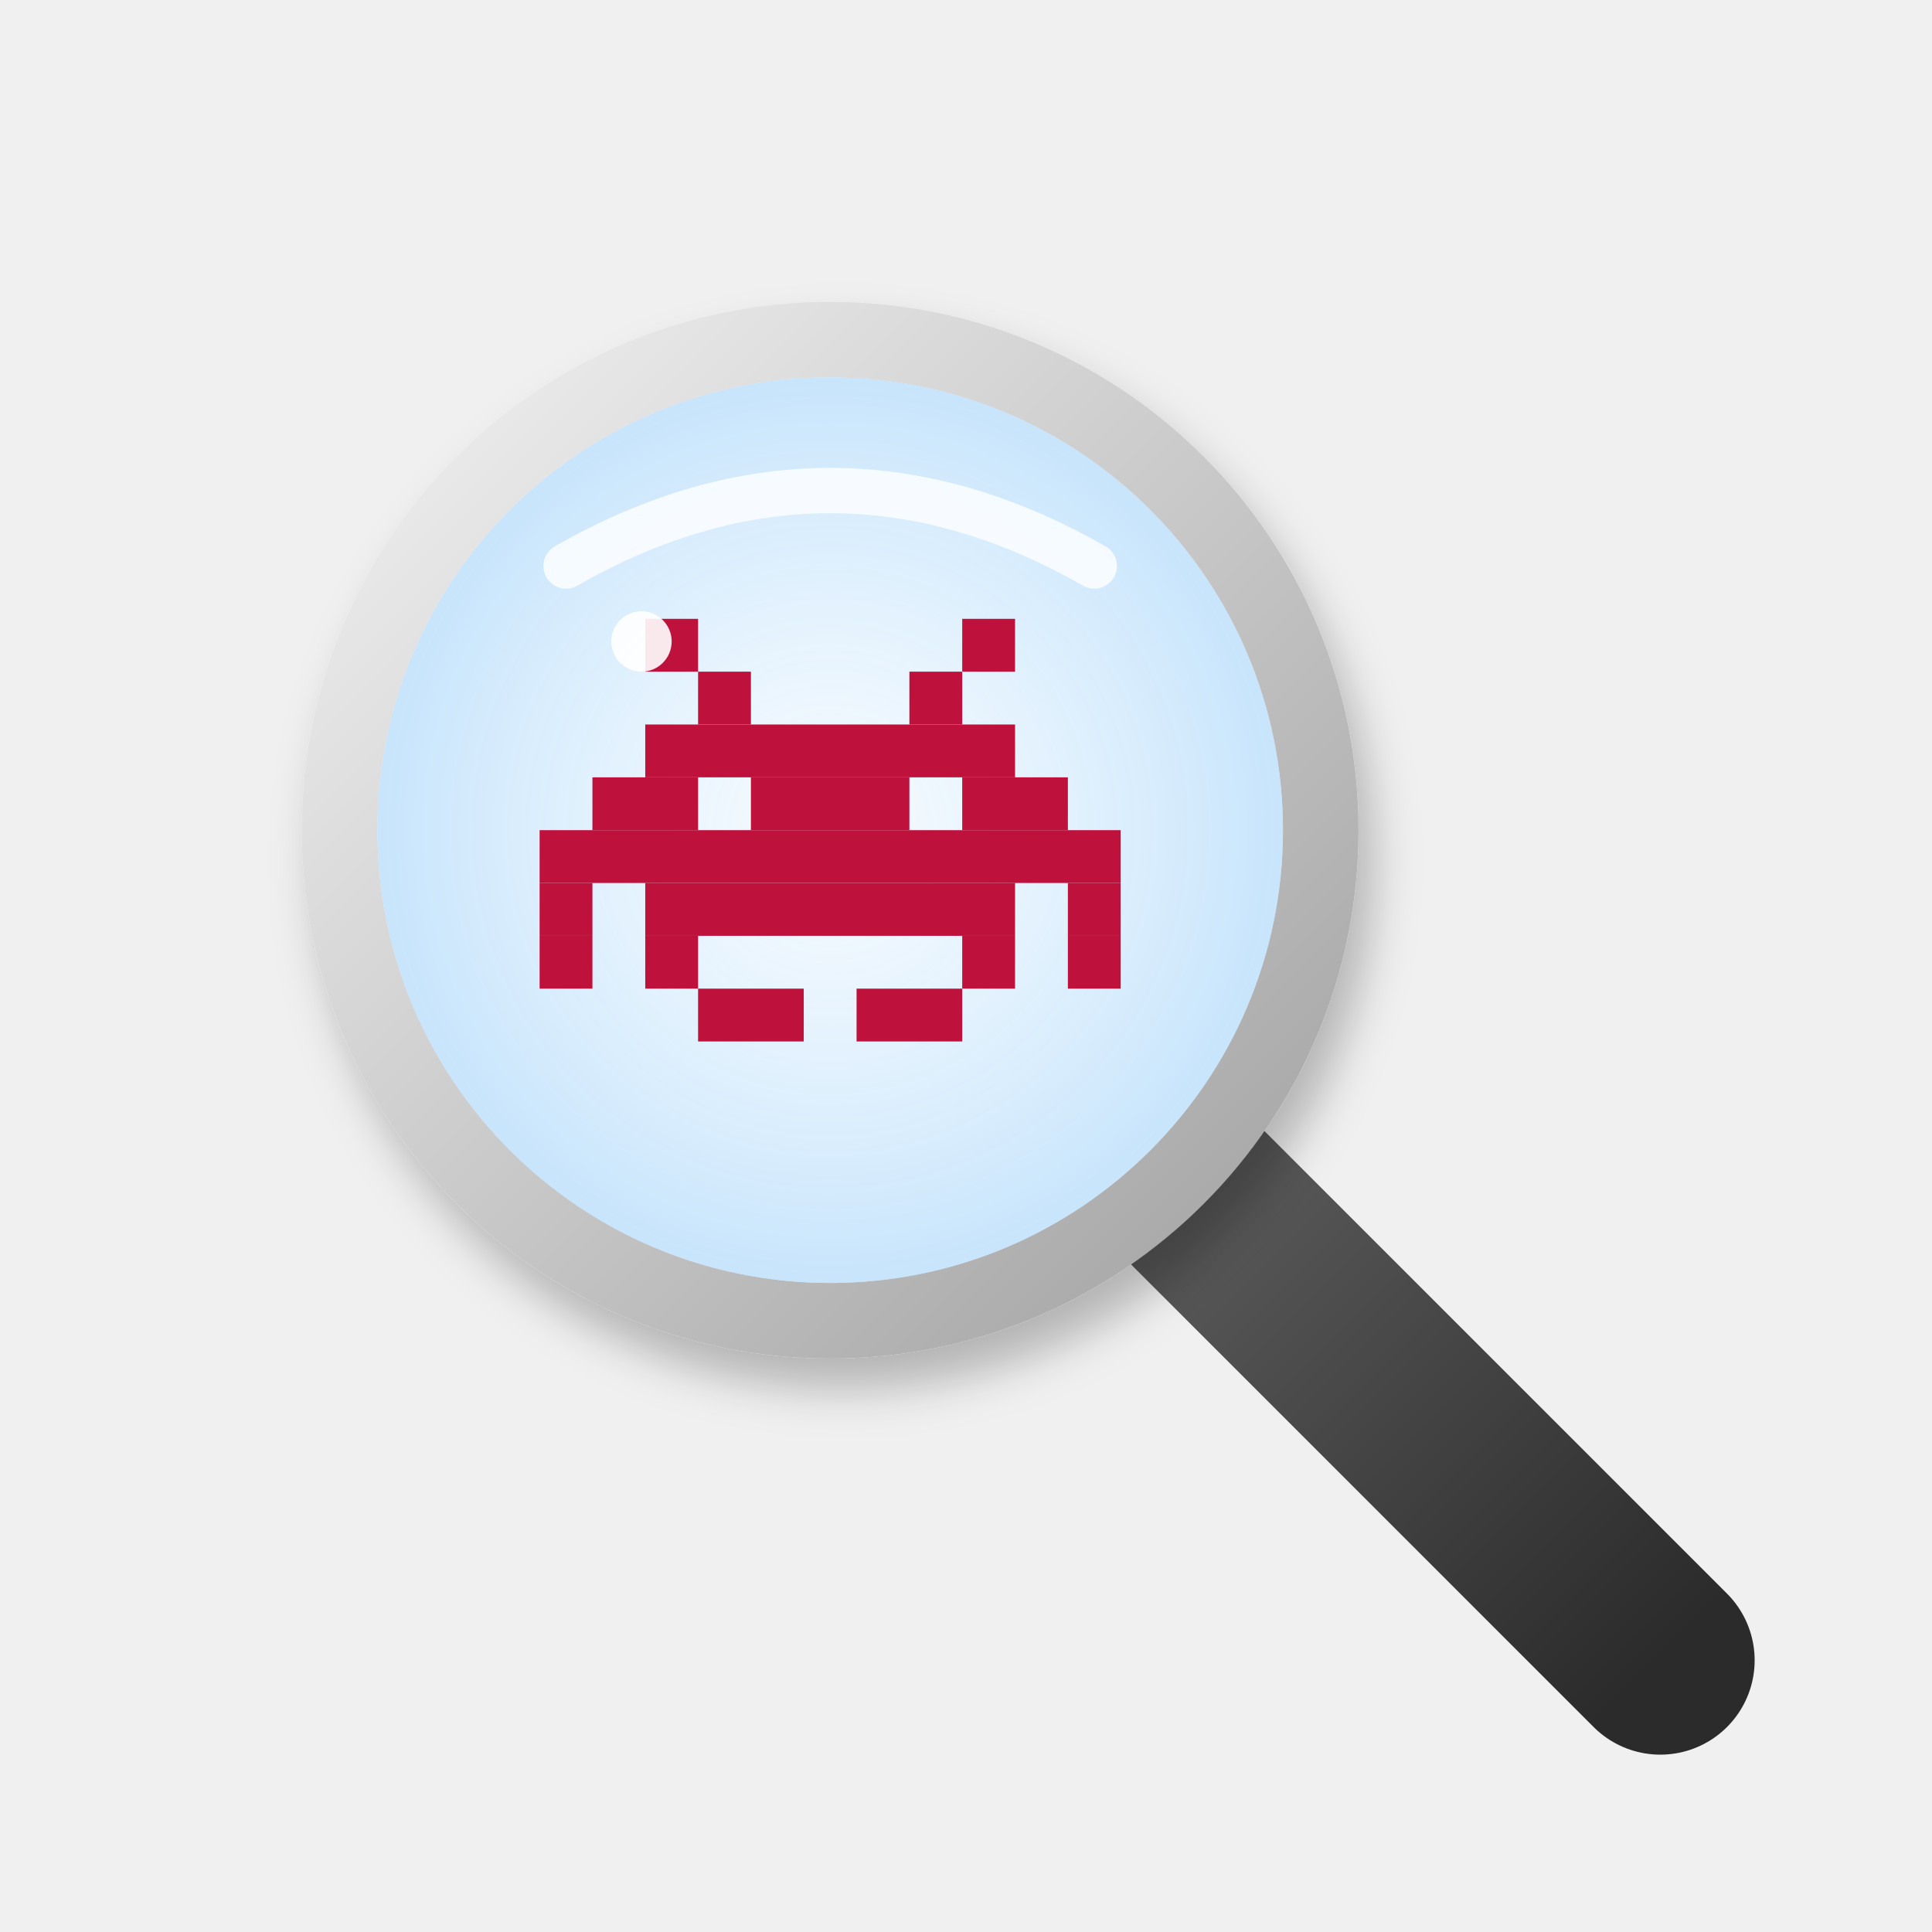
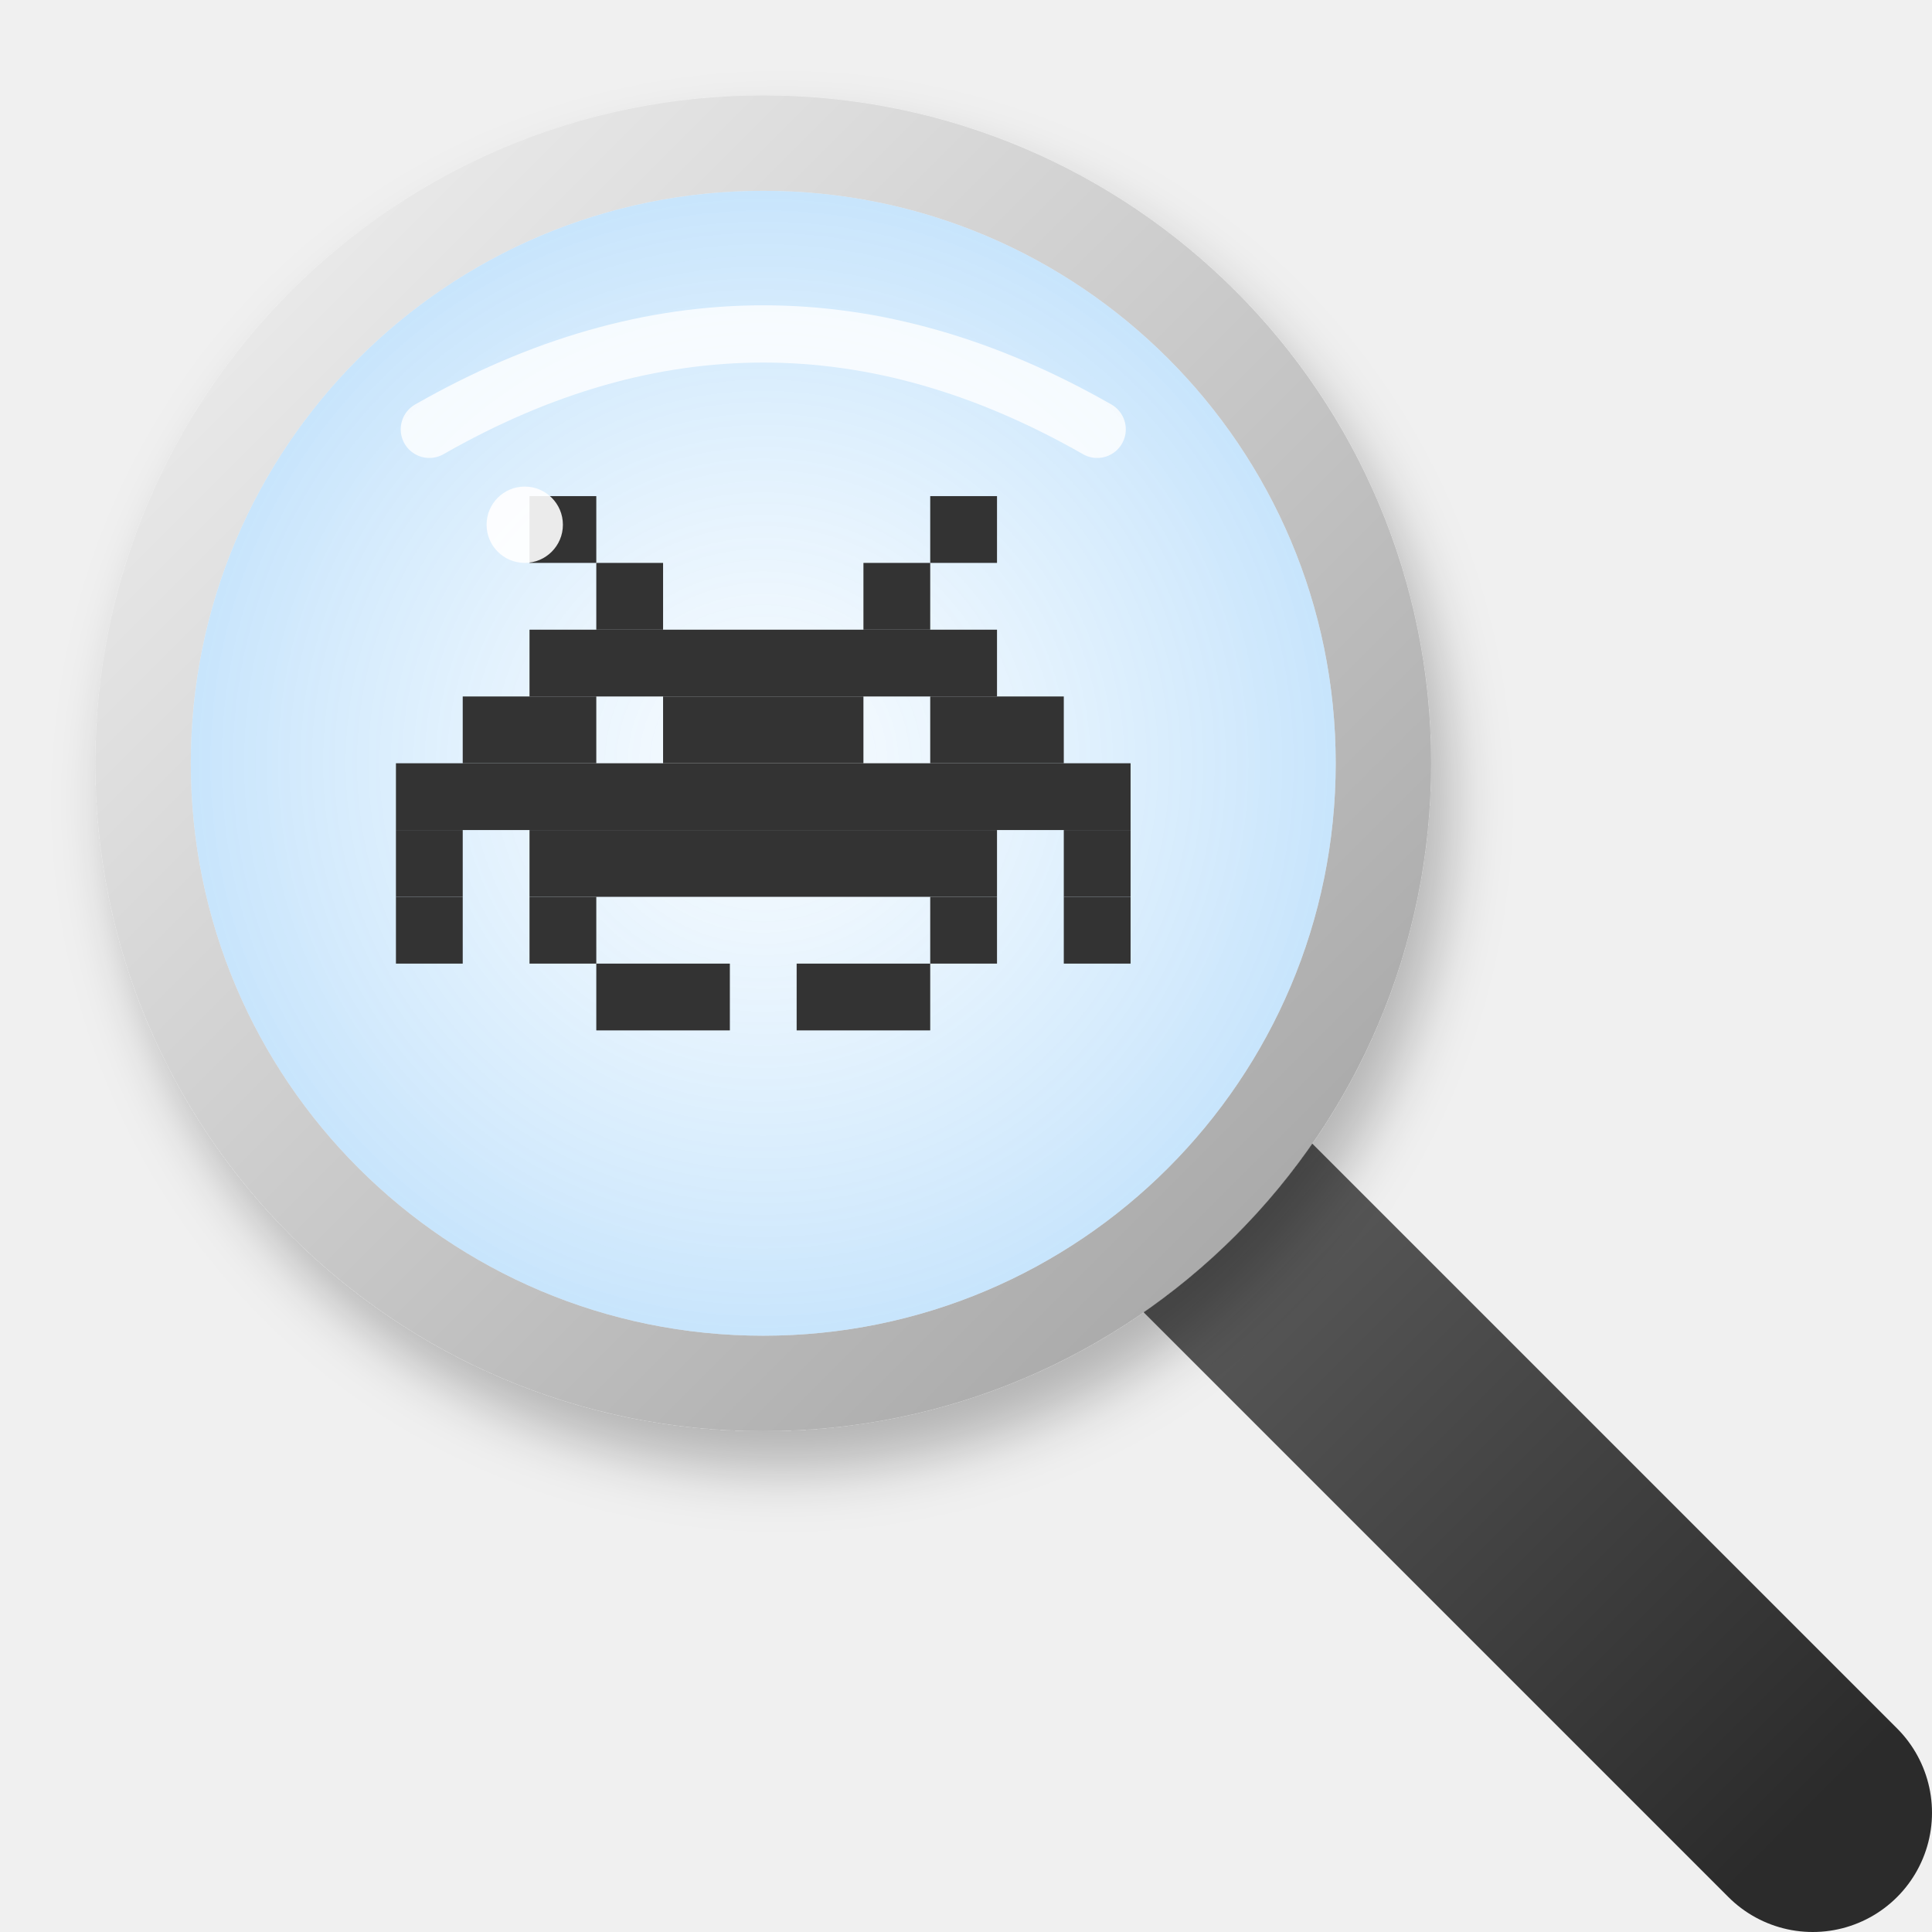
- <svg xmlns="http://www.w3.org/2000/svg" width="512" height="512" viewBox="0 0 512 512" fill="none">
+ <svg xmlns="http://www.w3.org/2000/svg" width="512" height="512" viewBox="60 60 405 405" fill="none">
  <defs>
    <linearGradient id="handleGradient" x1="310" y1="310" x2="440" y2="440" gradientUnits="userSpaceOnUse">
      <stop offset="0" stop-color="#5C5C5C" />
      <stop offset="1" stop-color="#2B2B2B" />
    </linearGradient>
    <linearGradient id="rimGradient" x1="80" y1="80" x2="360" y2="360" gradientUnits="userSpaceOnUse">
      <stop offset="0" stop-color="#F5F5F5" />
      <stop offset="1" stop-color="#9E9E9E" />
    </linearGradient>
    <radialGradient id="lensGradient" cx="0" cy="0" r="1" gradientUnits="userSpaceOnUse" gradientTransform="translate(220 220) rotate(90) scale(120)">
      <stop offset="0" stop-color="#E3F2FD" stop-opacity="0.3" />
      <stop offset="1" stop-color="#90CAF9" stop-opacity="0.5" />
    </radialGradient>
    <filter id="dropShadow" x="-20%" y="-20%" width="140%" height="140%">
      <feDropShadow dx="4" dy="8" stdDeviation="6" flood-color="#000" flood-opacity="0.25" />
    </filter>
  </defs>
  <line x1="310" y1="310" x2="440" y2="440" stroke="url(#handleGradient)" stroke-width="50" stroke-linecap="round" />
  <circle cx="220" cy="220" r="140" fill="url(#rimGradient)" filter="url(#dropShadow)" />
  <circle cx="220" cy="220" r="120" fill="#FFFFFF" />
  <circle cx="220" cy="220" r="120" fill="url(#lensGradient)" />
-   <g transform="translate(143, 164) scale(14)" fill="#be123c">
+   <g transform="translate(143, 164) scale(14)" fill="#333">
    <rect x="2" y="0" width="1" height="1" />
    <rect x="8" y="0" width="1" height="1" />
    <rect x="3" y="1" width="1" height="1" />
    <rect x="7" y="1" width="1" height="1" />
    <rect x="2" y="2" width="7" height="1" />
    <rect x="1" y="3" width="2" height="1" />
    <rect x="4" y="3" width="3" height="1" />
    <rect x="8" y="3" width="2" height="1" />
    <rect x="0" y="4" width="11" height="1" />
    <rect x="0" y="5" width="1" height="1" />
    <rect x="2" y="5" width="7" height="1" />
    <rect x="10" y="5" width="1" height="1" />
    <rect x="0" y="6" width="1" height="1" />
    <rect x="2" y="6" width="1" height="1" />
    <rect x="8" y="6" width="1" height="1" />
    <rect x="10" y="6" width="1" height="1" />
    <rect x="3" y="7" width="2" height="1" />
    <rect x="6" y="7" width="2" height="1" />
  </g>
  <path d="M150 150 Q 220 110 290 150" stroke="white" stroke-width="12" stroke-linecap="round" stroke-opacity="0.8" fill="none" />
  <circle cx="170" cy="170" r="8" fill="white" fill-opacity="0.9" />
</svg>
